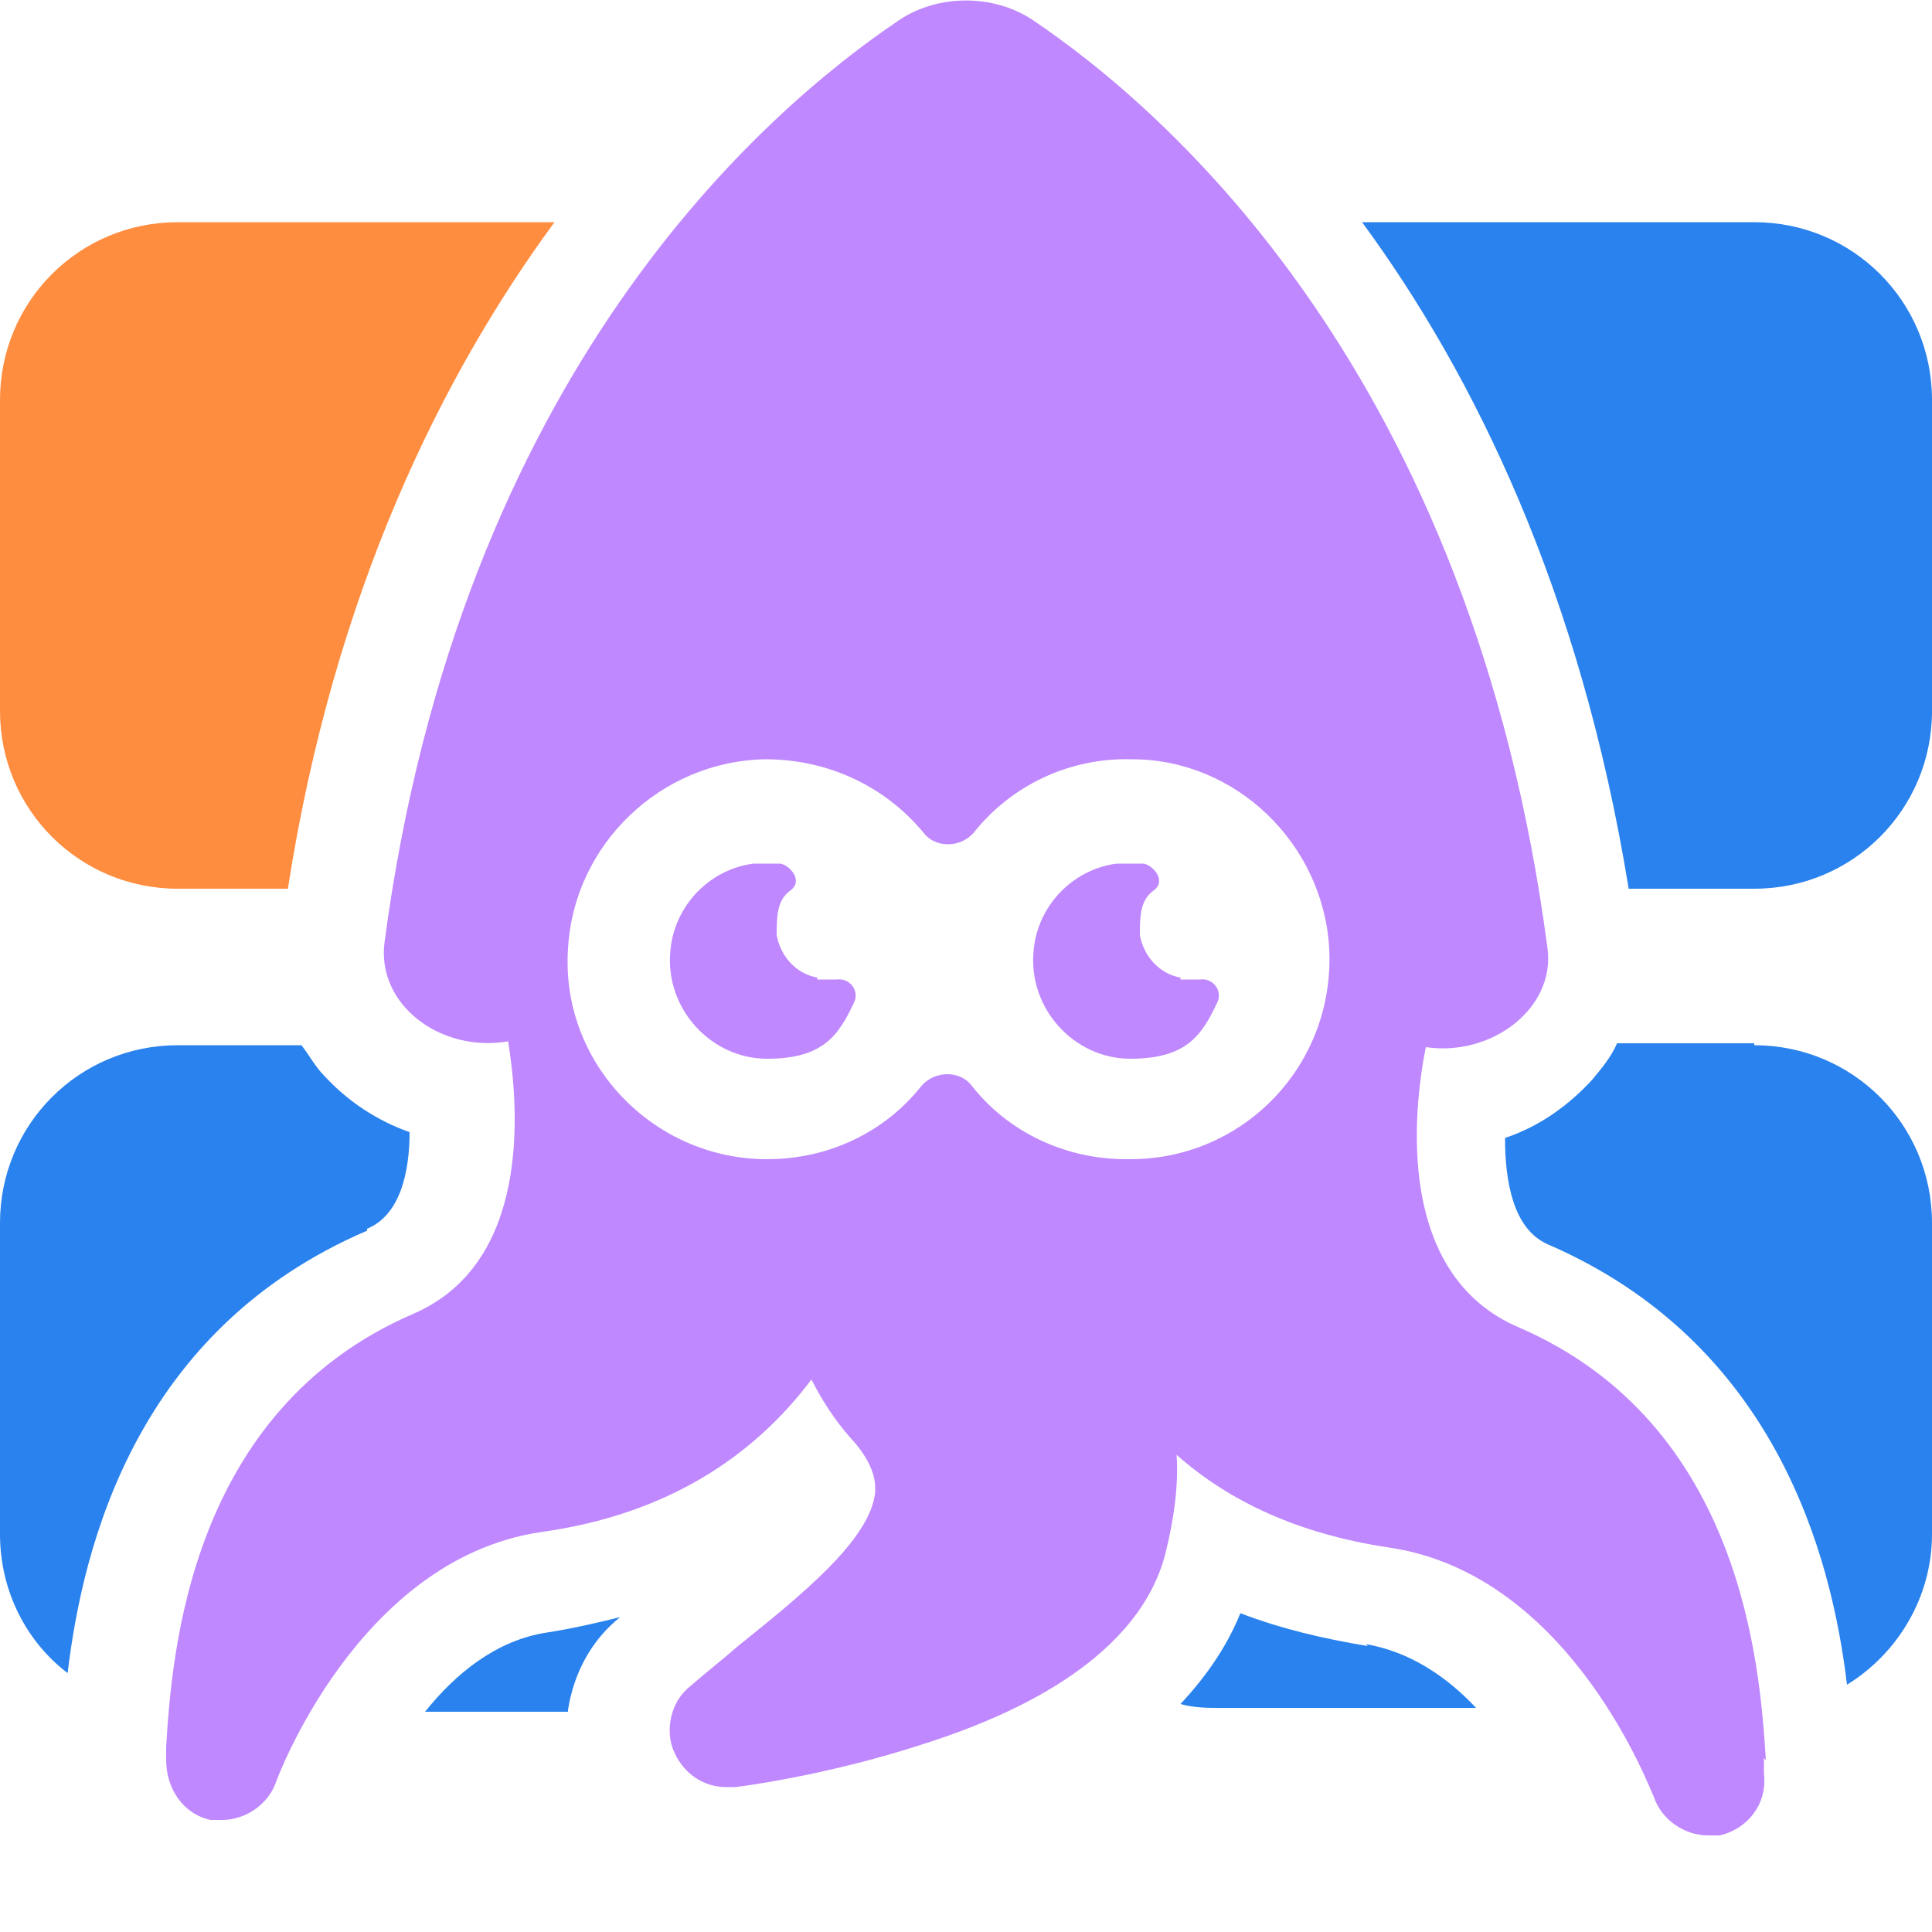
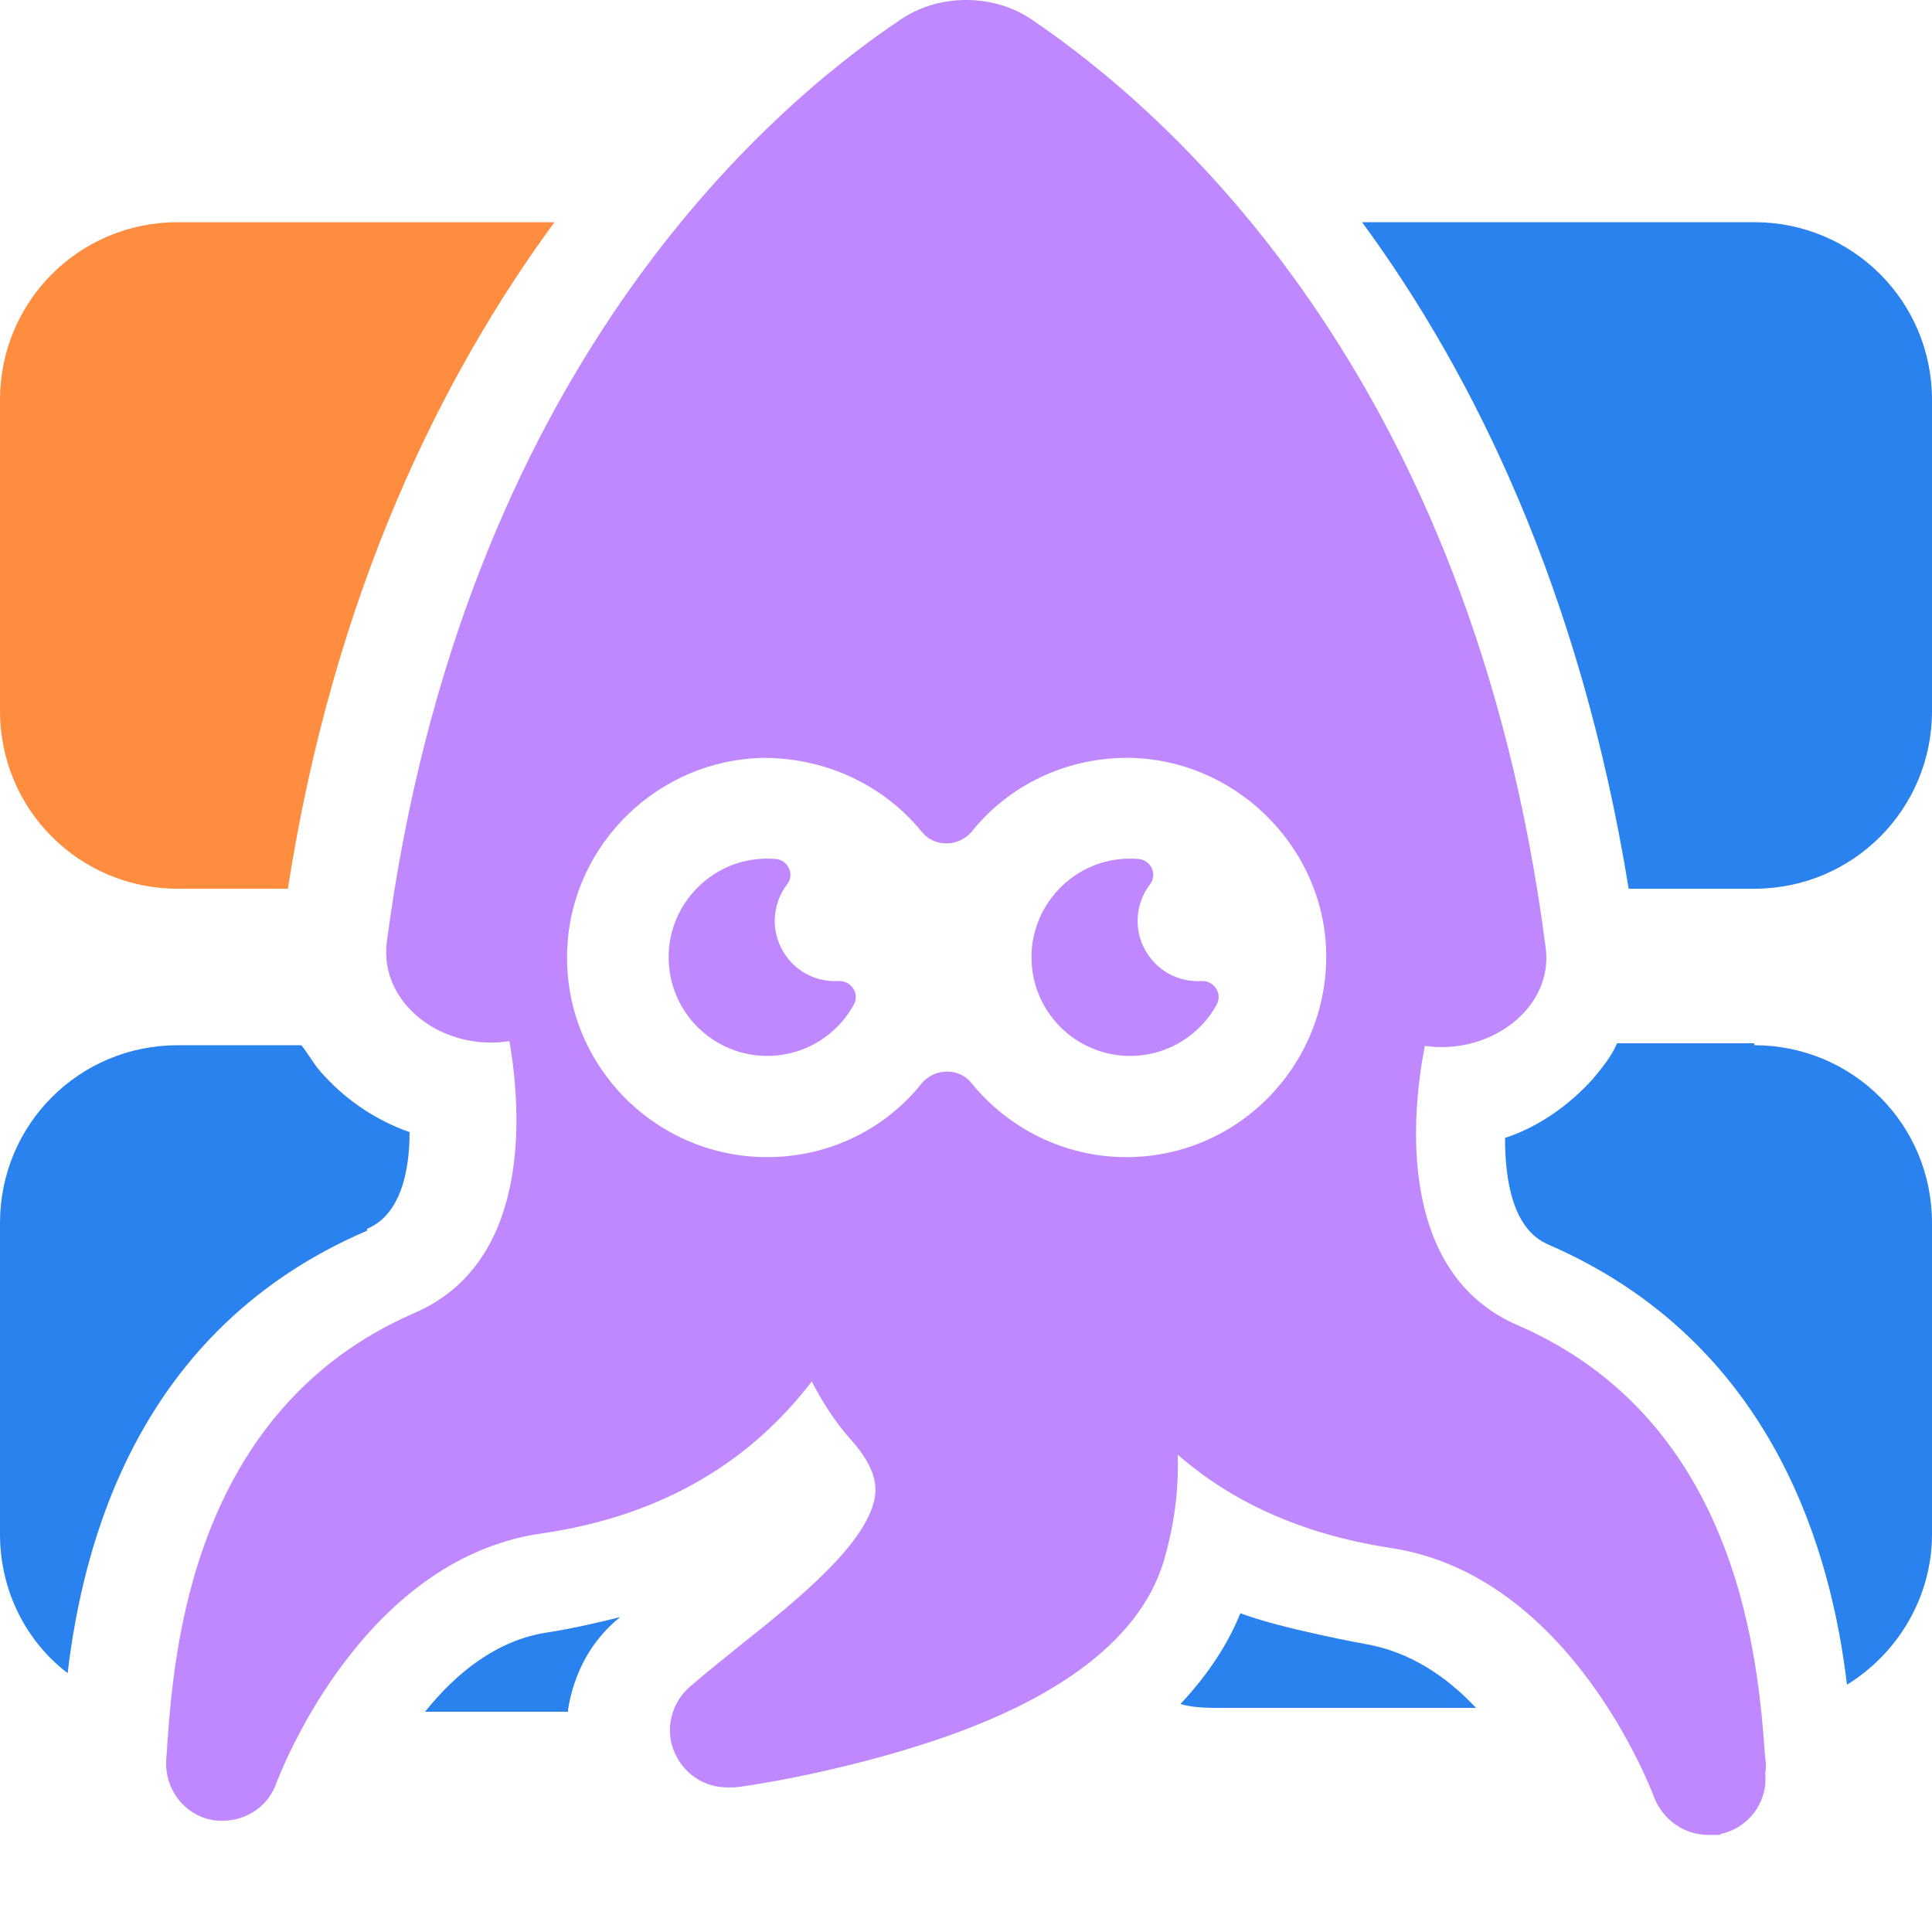
<svg xmlns="http://www.w3.org/2000/svg" id="Layer_1" version="1.1" viewBox="0 0 100 100">
-   <g id="Layer_11">
-     <g>
-       <path d="M91.4,91.1c-.3-4.8-1.2-17.4-12.8-22.4-6.3-2.7-5.5-11-4.8-14.5,3.4.5,6.7-2,6.3-5.1C76.2,19.4,60.4,5.7,53.4,1c-2-1.3-4.8-1.3-6.8,0-7,4.7-22.8,18.3-26.7,47.8-.4,3.2,2.9,5.7,6.4,5.1.6,3.7,1.1,11.5-4.9,14.1-11.6,5-12.5,17.6-12.8,22.4v.7c0,1.5.9,2.8,2.3,3.1h.6c1.2,0,2.4-.8,2.8-2,0,0,4.2-11.5,13.7-12.9,6.5-.9,11-3.9,14-7.9.5,1,1.2,2.1,2,3,1.4,1.5,1.3,2.5,1.3,2.8-.2,2.5-4,5.5-7.1,8-.8.7-1.7,1.4-2.5,2.1-1,.8-1.3,2.3-.8,3.4s1.5,1.8,2.7,1.8h.4c.2,0,4.8-.6,9.7-2.2,7.3-2.3,11.5-5.7,12.6-9.8.5-2,.7-3.7.6-5.2,2.7,2.4,6.3,4.1,11,4.8,9.5,1.4,13.6,12.8,13.7,12.9.4,1.2,1.6,2,2.8,2s.4,0,.6,0c1.4-.3,2.5-1.6,2.3-3.2v-.8h0ZM58.3,60c-3.3,0-6.2-1.5-8-3.8-.6-.8-1.9-.8-2.6,0-1.9,2.4-4.8,3.8-8,3.8-5.9,0-10.7-5-10.3-10.9.3-5.4,4.8-9.7,10.2-9.8,3.4,0,6.3,1.5,8.2,3.8.6.8,1.9.8,2.6,0,1.9-2.4,4.9-3.9,8.2-3.8,5.4,0,9.9,4.4,10.2,9.8.3,6-4.4,10.9-10.3,10.9h-.2Z" style="fill: #bf88ff;" />
-       <path d="M42.3,50.6c-1.1-.2-1.9-1.1-2.1-2.2,0-.9,0-1.8.7-2.3s0-1.3-.5-1.4h-1.4c-2.3.3-4.1,2.2-4.3,4.5-.3,3,2.1,5.6,5,5.6s3.7-1.2,4.5-2.9c.3-.6-.2-1.3-.9-1.2h-1Z" style="fill: #bf88ff;" />
-       <path d="M61.1,50.6c-1.1-.2-1.9-1.1-2.1-2.2,0-.9,0-1.8.7-2.3s0-1.3-.5-1.4h-1.4c-2.3.3-4.1,2.2-4.3,4.5-.3,3,2.1,5.6,5,5.6s3.7-1.2,4.5-2.9c.3-.6-.2-1.3-.9-1.2h-1Z" style="fill: #bf88ff;" />
-     </g>
+   <g>
+     <path d="M29.4,88.5c.3-1.9,1.2-3.6,2.7-4.8h0c-1.2.3-2.5.6-3.8.8-2.6.4-4.7,2.1-6.3,4.1h7.4v-.1Z" style="fill: #2982ed;" />
+     <path d="M19,63.6c1.7-.7,2.2-2.9,2.2-5-1.7-.6-3.2-1.6-4.4-2.9-.5-.5-.8-1.1-1.2-1.6h-6.4c-5.1,0-9.2,4.1-9.2,9.2v16.1c0,3,1.4,5.6,3.5,7.2.8-6.7,3.6-17.8,15.5-22.9v-.1Z" style="fill: #2982ed;" />
+   </g>
+   <path d="M14.9,46c2.4-15.4,8-26.6,13.8-34.5H9.2C4.1,11.5,0,15.6,0,20.7v16.1c0,5.1,4.1,9.2,9.2,9.2,0,0,5.7,0,5.7,0Z" style="fill: #ff8d40;" />
+   <path d="M90.8,11.5h-20.3c5.8,7.9,11.3,19.1,13.8,34.5h6.5c5.1,0,9.2-4.1,9.2-9.2v-16.1c0-5.1-4.1-9.2-9.2-9.2Z" style="fill: #2982ed;" />
+   <g>
+     <path d="M64.2,83.5c-.6,1.5-1.6,3.1-3.1,4.7.7.2,1.4.2,2.1.2h13.2c-1.5-1.6-3.4-2.9-5.7-3.3,0,0-4.4-.8-6.5-1.6Z" style="fill: #2982ed;" />
+     <path d="M90.8,54h-7.1c-.3.7-.8,1.3-1.3,1.9-1.2,1.3-2.7,2.4-4.5,3,0,2.2.4,4.7,2.2,5.5,11.8,5.1,14.7,16.1,15.5,22.8,2.6-1.6,4.4-4.5,4.4-7.8v-16.1c0-5.1-4.1-9.2-9.2-9.2,0,0,0-.1,0-.1Z" style="fill: #2982ed;" />
  </g>
  <g>
-     <path d="M29.4,88.5c.3-1.9,1.2-3.6,2.7-4.8,0,0,0,0,0,0-1.2.3-2.5.6-3.8.8-2.6.4-4.7,2.1-6.3,4.1h7.4Z" style="fill: #2982ed;" />
-     <path d="M19,63.6c1.7-.7,2.2-2.9,2.2-5-1.7-.6-3.2-1.6-4.4-2.9-.5-.5-.8-1.1-1.2-1.6h-6.4c-5.1,0-9.2,4.1-9.2,9.2v16.1c0,3,1.4,5.6,3.5,7.2.8-6.7,3.6-17.8,15.5-22.9Z" style="fill: #2982ed;" />
-   </g>
-   <path d="M14.9,46c2.4-15.4,8-26.6,13.8-34.5H9.2C4.1,11.5,0,15.6,0,20.7v16.1c0,5.1,4.1,9.2,9.2,9.2h5.7Z" style="fill: #ff8d40;" />
-   <path d="M90.8,11.5h-20.3c5.8,7.9,11.3,19.1,13.8,34.5h6.5c5.1,0,9.2-4.1,9.2-9.2v-16.1c0-5.1-4.1-9.2-9.2-9.2Z" style="fill: #2982ed;" />
-   <g>
-     <path d="M70.8,85.2c-2.4-.4-4.5-.9-6.6-1.7-.6,1.5-1.6,3.1-3.1,4.7.7.2,1.4.2,2.1.2h13.2c-1.5-1.6-3.4-2.9-5.7-3.3Z" style="fill: #2982ed;" />
-     <path d="M90.8,54h-7.1c-.3.7-.8,1.3-1.3,1.9-1.2,1.3-2.7,2.4-4.5,3,0,2.2.4,4.7,2.2,5.5,11.8,5.1,14.7,16.1,15.5,22.8,2.6-1.6,4.4-4.5,4.4-7.8v-16.1c0-5.1-4.1-9.2-9.2-9.2Z" style="fill: #2982ed;" />
+     <path d="M91.365,90.99c-.344-4.773-1.23-17.369-12.793-22.388-6.298-2.706-5.511-10.972-4.822-14.466,3.444.492,6.692-2.017,6.249-5.117C76.161,19.349,60.367,5.72,53.38.996c-1.968-1.328-4.773-1.328-6.741,0-6.987,4.674-22.732,18.304-26.619,47.777-.394,3.149,2.854,5.658,6.347,5.117.64,3.69,1.132,11.464-4.92,14.072-11.563,5.019-12.448,17.615-12.793,22.388,0,.295-.049.541-.049.738-.098,1.476.886,2.805,2.313,3.1.197.049.394.049.64.049,1.23,0,2.362-.787,2.755-1.968.049-.098,4.231-11.514,13.679-12.891,6.495-.935,10.972-3.887,14.023-7.873.541,1.033,1.181,2.067,2.017,3.001,1.378,1.525,1.279,2.46,1.279,2.755-.197,2.46-3.985,5.511-7.085,7.971-.836.689-1.722,1.378-2.509,2.067-.984.836-1.328,2.263-.787,3.444.492,1.082,1.525,1.771,2.706,1.771h.394c.197,0,4.773-.64,9.693-2.214,7.282-2.313,11.514-5.658,12.596-9.791.541-1.968.689-3.69.64-5.216,2.706,2.362,6.249,4.084,10.972,4.822,9.447,1.378,13.629,12.793,13.679,12.891.443,1.181,1.575,1.968,2.805,1.968s.394,0,.64-.049c1.427-.295,2.46-1.624,2.313-3.149.049-.246.049-.492,0-.787h0ZM58.3,59.893c-3.247,0-6.15-1.525-8.02-3.838-.64-.787-1.87-.787-2.559,0-1.87,2.362-4.773,3.838-8.02,3.838-5.904,0-10.677-4.97-10.333-10.923.295-5.363,4.773-9.644,10.136-9.742,3.346,0,6.298,1.476,8.217,3.838.64.787,1.87.787,2.559,0,1.919-2.411,4.92-3.887,8.217-3.838,5.363.098,9.841,4.428,10.136,9.742.295,5.954-4.428,10.923-10.333,10.923Z" style="fill: #bf88ff;" />
+     <path d="M42.191,50.611c-1.259-.43-2.119-1.667-2.09-2.996.015-.709.256-1.343.647-1.848.387-.501.046-1.249-.585-1.305-.509-.046-1.04-.015-1.58.106-2.183.488-3.823,2.409-3.964,4.641-.193,3.07,2.298,5.557,5.292,5.441,1.857-.071,3.445-1.127,4.28-2.645.32-.582-.137-1.262-.8-1.226-.39.022-.795-.031-1.2-.168Z" style="fill: #bf88ff;" />
+     <path d="M60.973,50.611c-1.259-.43-2.119-1.667-2.09-2.996.015-.709.256-1.343.647-1.848.387-.501.046-1.249-.585-1.305-.509-.046-1.04-.015-1.58.106-2.183.488-3.823,2.409-3.964,4.641-.193,3.07,2.298,5.557,5.292,5.441,1.857-.071,3.445-1.127,4.28-2.645.32-.582-.137-1.262-.8-1.226-.39.022-.795-.031-1.2-.168Z" style="fill: #bf88ff;" />
  </g>
</svg>
